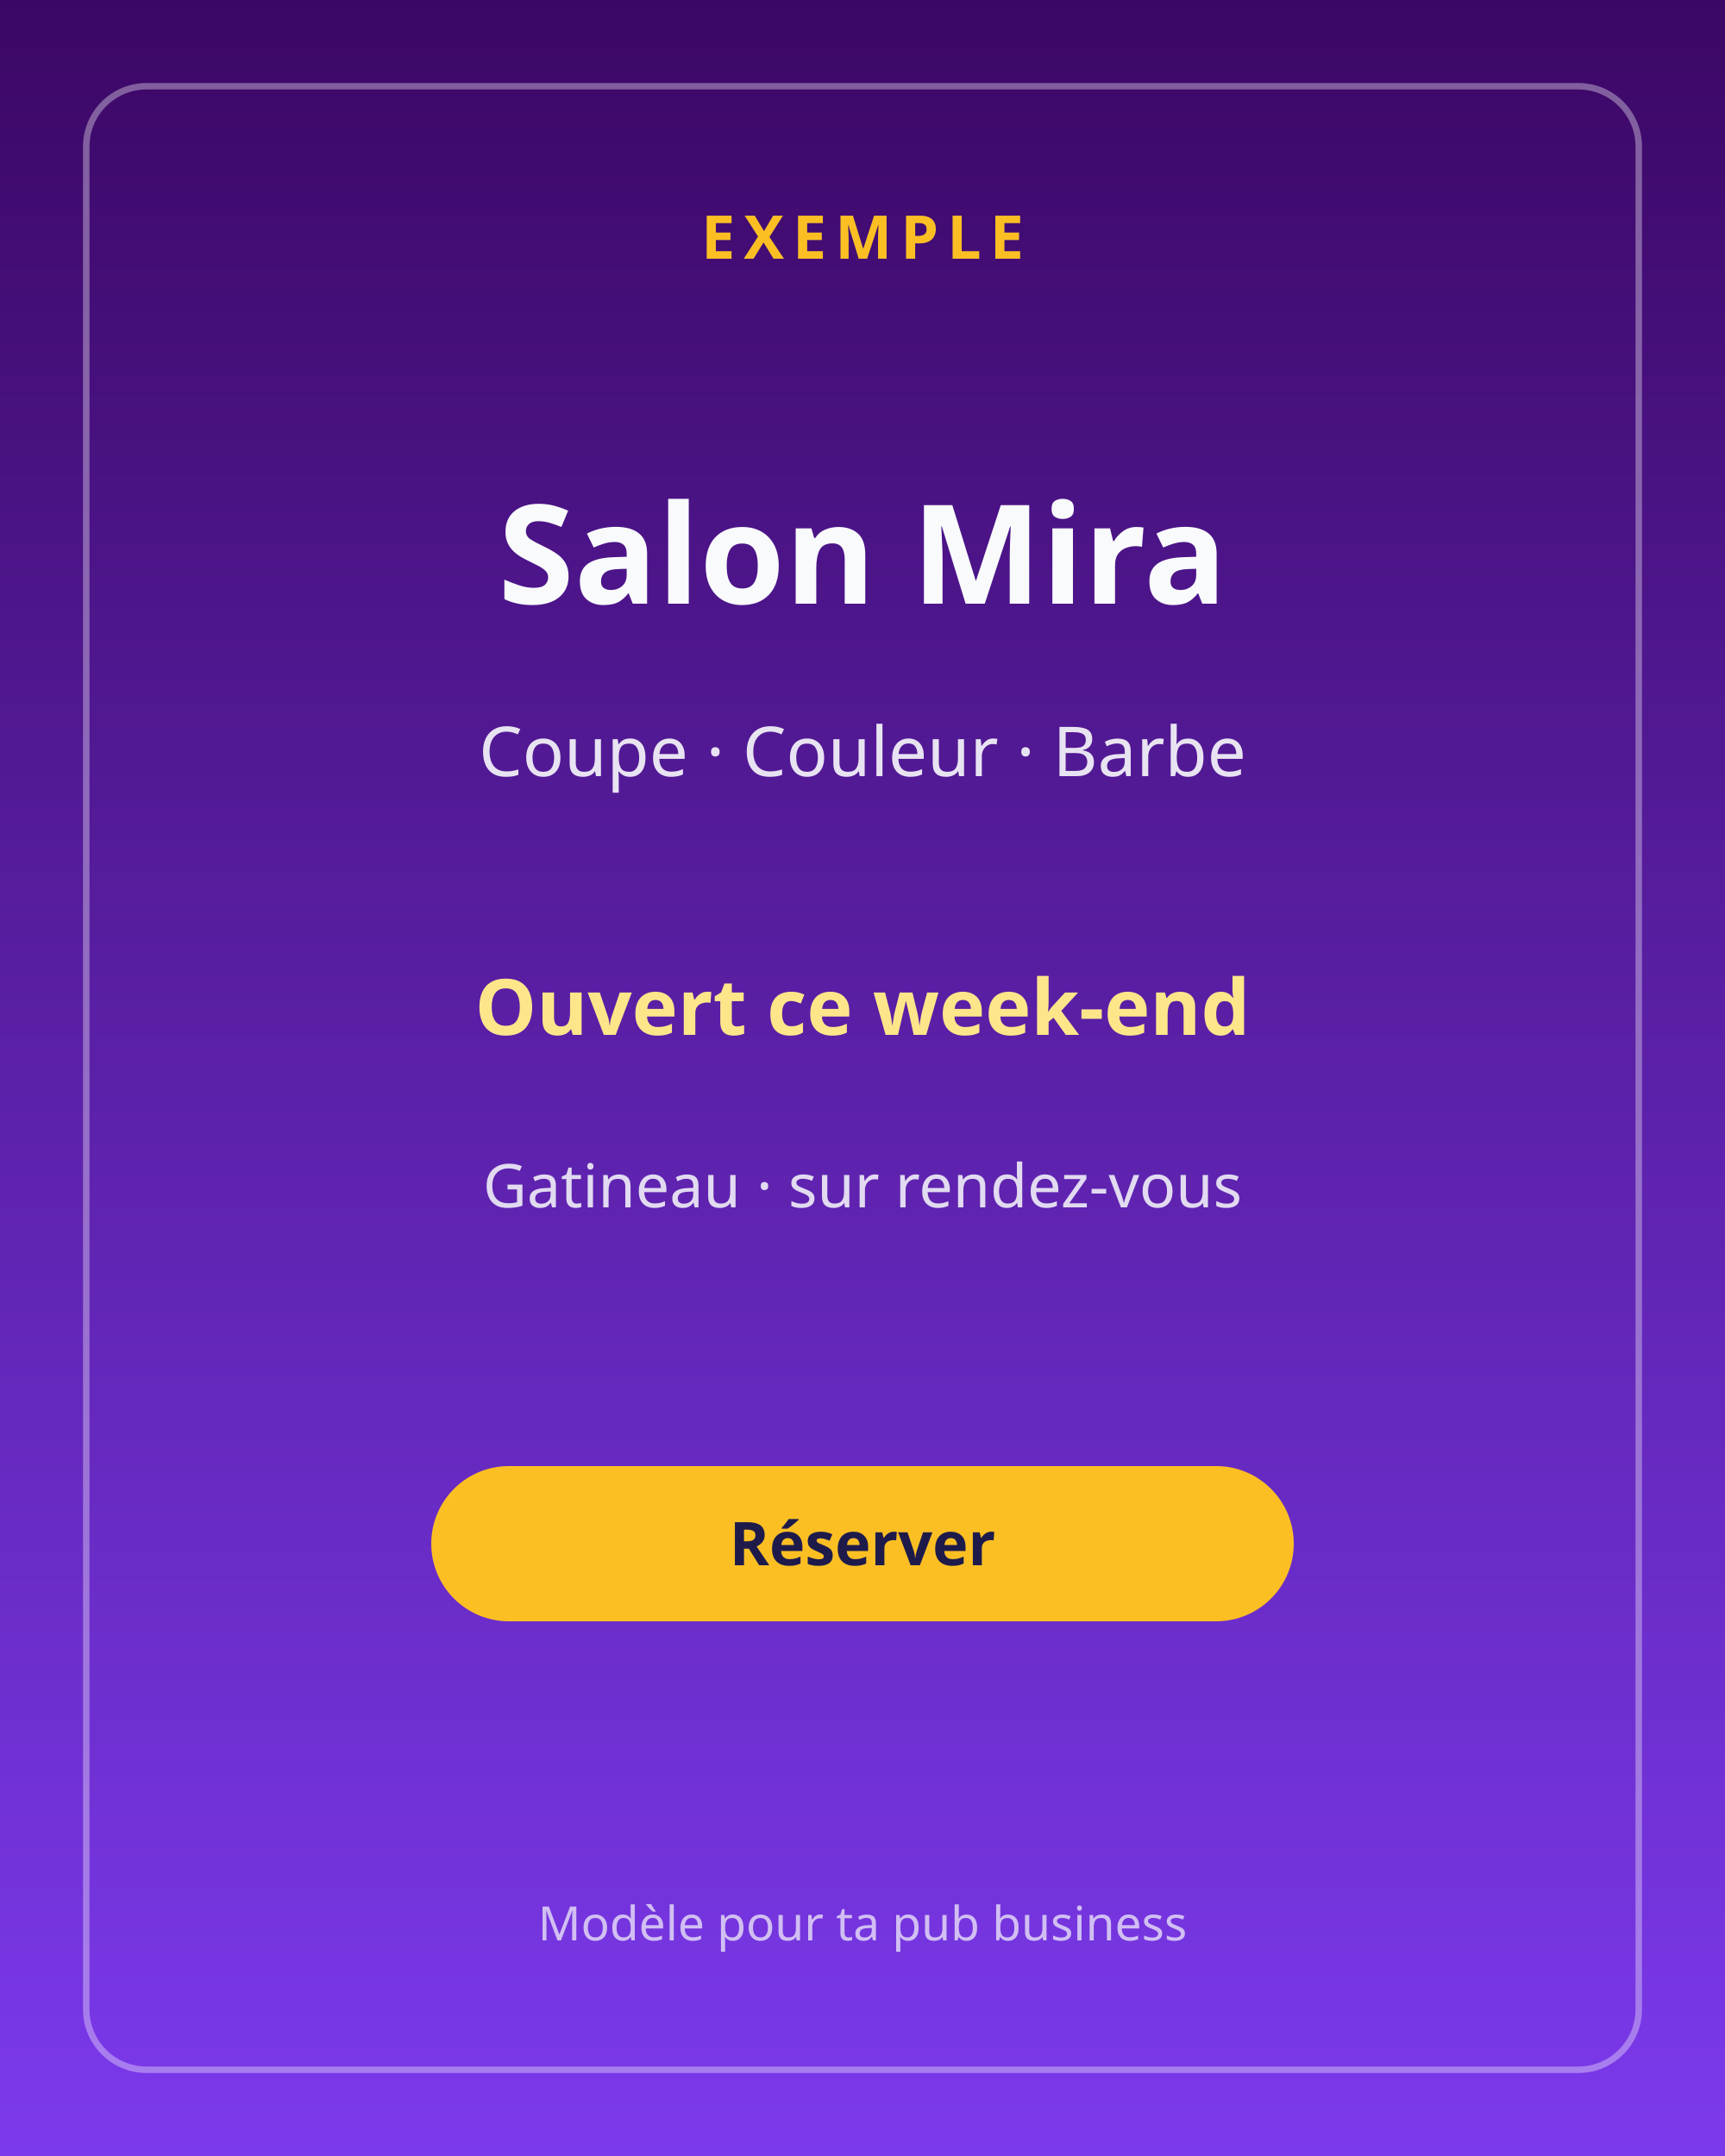
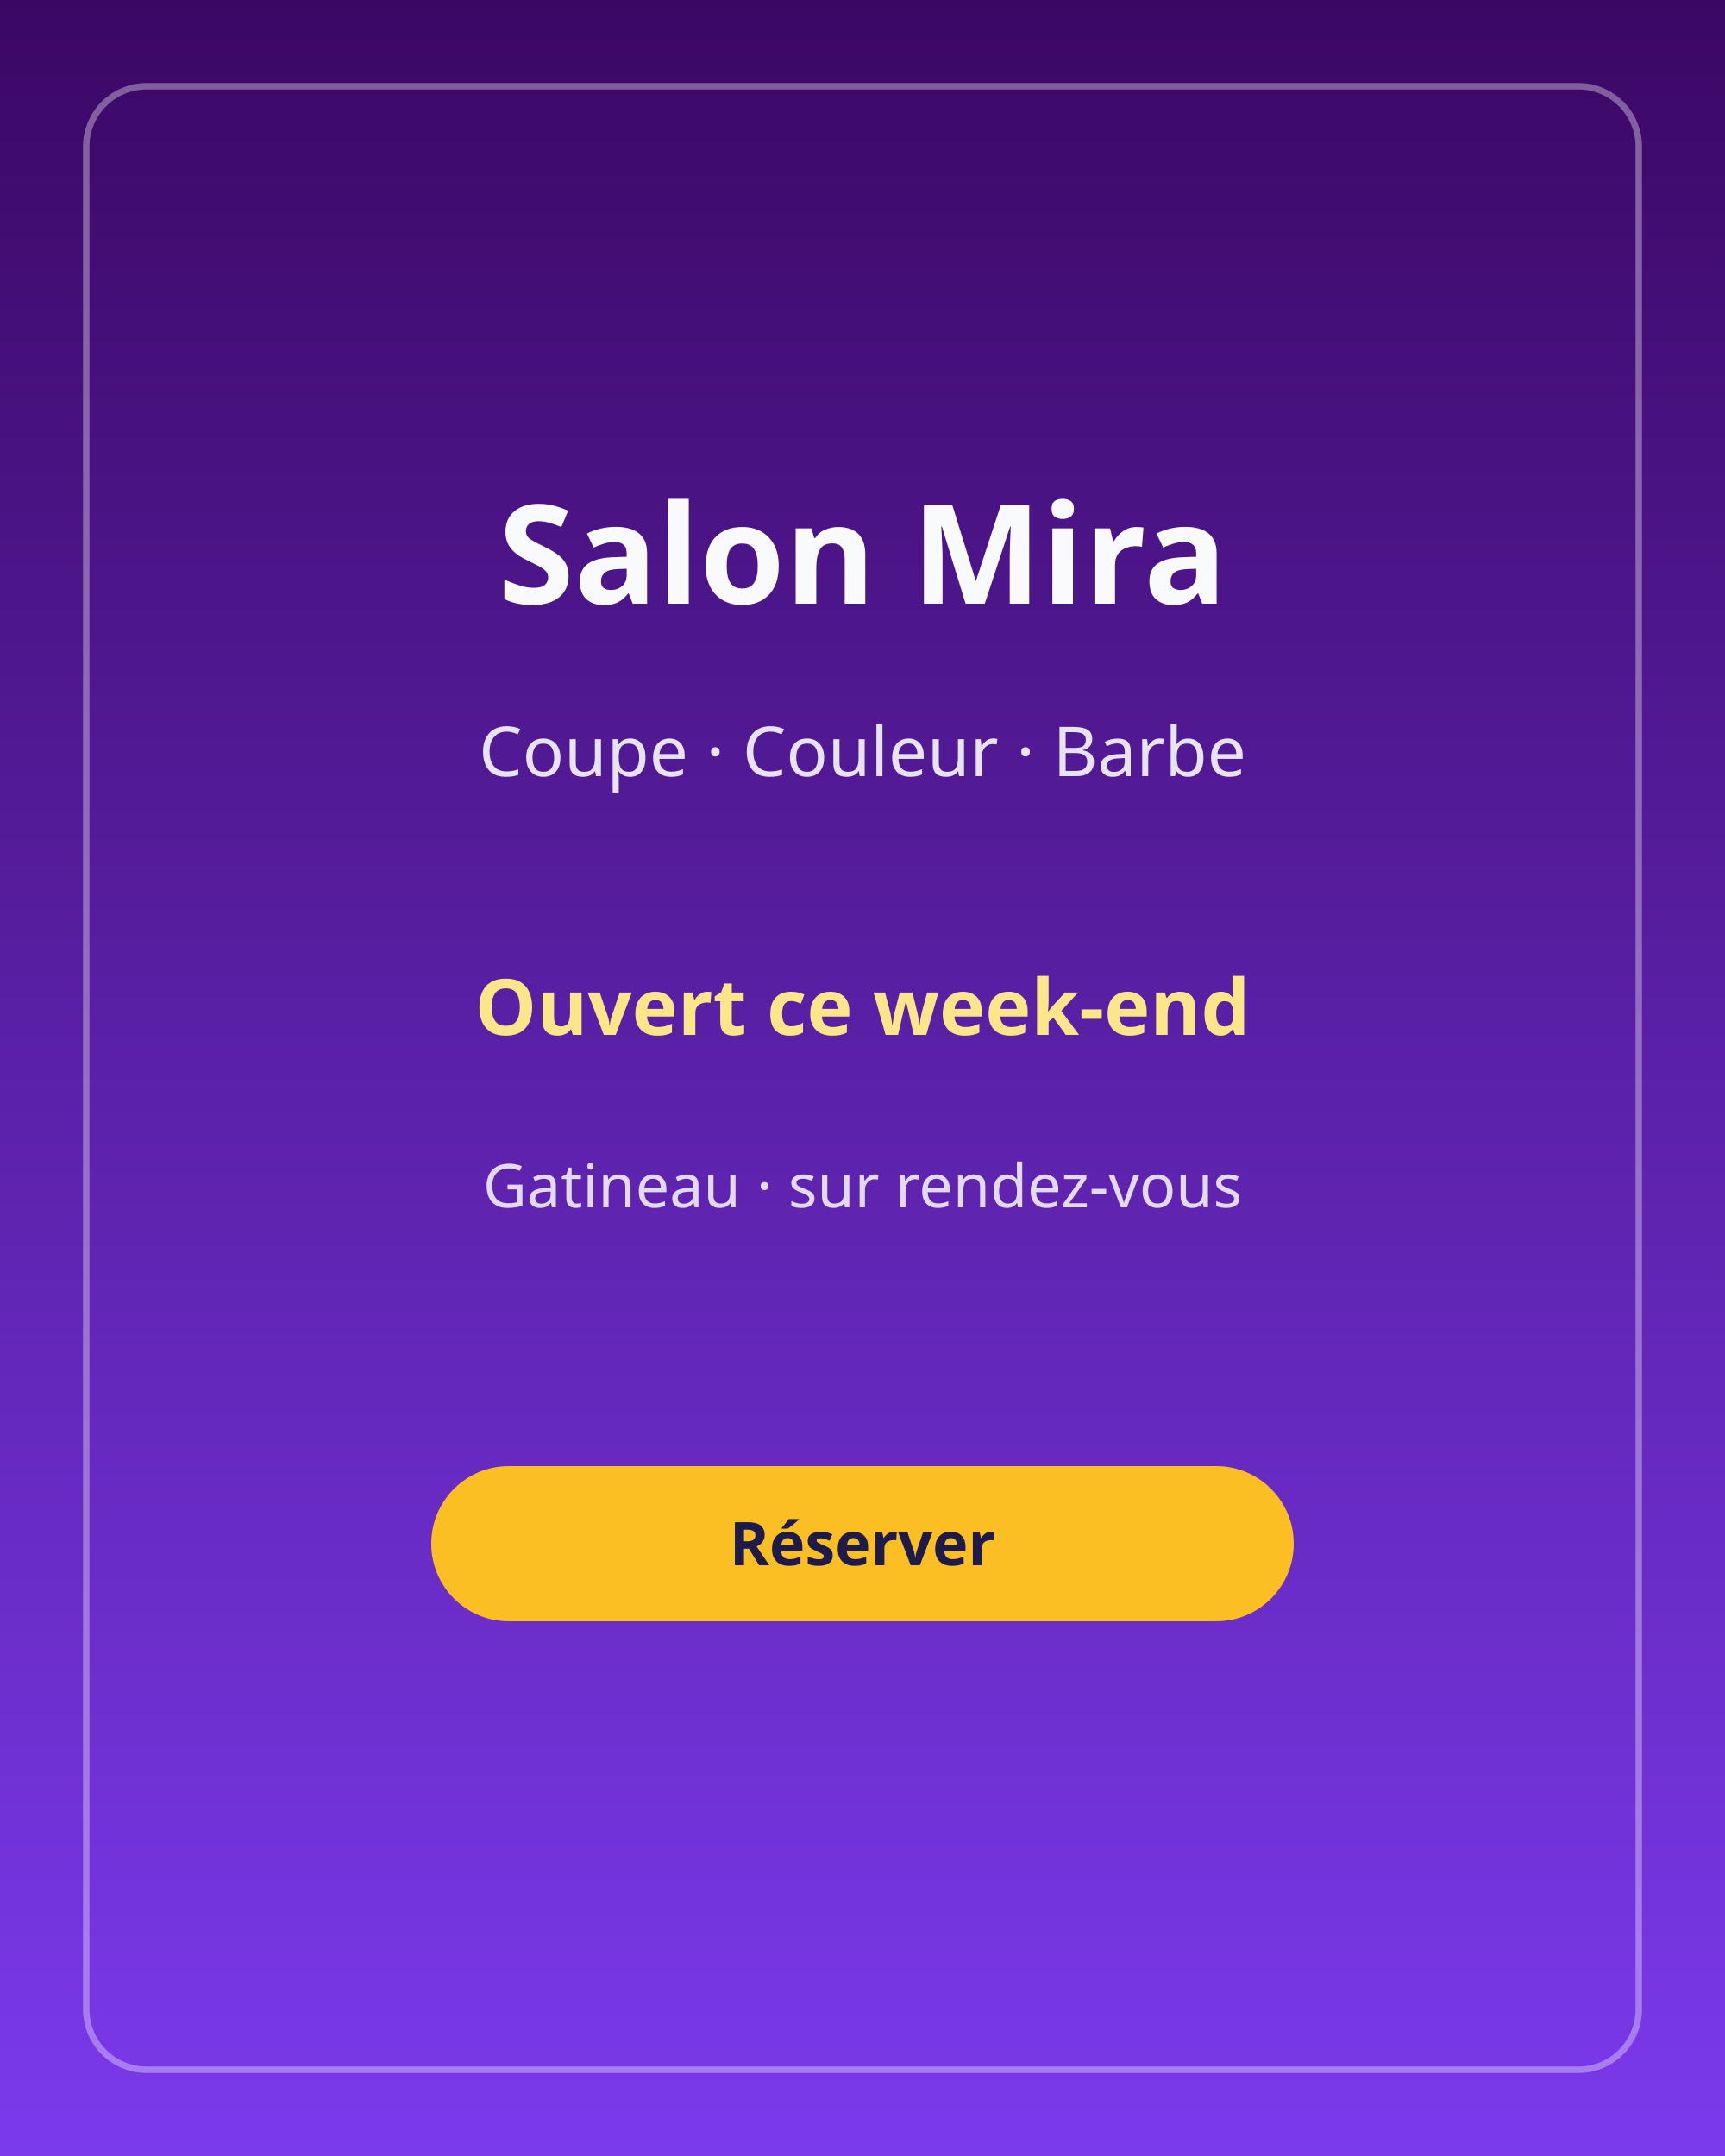
- <svg xmlns="http://www.w3.org/2000/svg" width="800" height="1000" viewBox="0 0 800 1000" role="img" aria-label="Exemple — Salon Mira">
+ <svg xmlns="http://www.w3.org/2000/svg" width="800" height="1000" viewBox="0 0 800 1000" role="img" aria-label=" Salon Mira">
  <defs>
    <linearGradient id="bg" x1="0" y1="0" x2="0" y2="1">
      <stop offset="0%" stop-color="#3b0764" />
      <stop offset="100%" stop-color="#7c3aed" />
    </linearGradient>
  </defs>
  <rect width="800" height="1000" fill="url(#bg)" />
  <rect x="40" y="40" width="720" height="920" rx="28" fill="none" stroke="rgba(255,255,255,0.35)" stroke-width="3" />
-   <text x="400" y="120" text-anchor="middle" font-family="system-ui,sans-serif" font-size="28" font-weight="700" fill="#fbbf24" letter-spacing="4">EXEMPLE</text>
  <text x="400" y="280" text-anchor="middle" font-family="system-ui,sans-serif" font-size="64" font-weight="800" fill="#f8fafc">Salon Mira</text>
  <text x="400" y="360" text-anchor="middle" font-family="system-ui,sans-serif" font-size="32" fill="rgba(248,250,252,0.9)">Coupe · Couleur · Barbe</text>
  <text x="400" y="480" text-anchor="middle" font-family="system-ui,sans-serif" font-size="36" font-weight="700" fill="#fde68a">Ouvert ce week-end</text>
  <text x="400" y="560" text-anchor="middle" font-family="system-ui,sans-serif" font-size="28" fill="rgba(248,250,252,0.85)">Gatineau · sur rendez-vous</text>
  <rect x="200" y="680" width="400" height="72" rx="36" fill="#fbbf24" />
  <text x="400" y="726" text-anchor="middle" font-family="system-ui,sans-serif" font-size="28" font-weight="800" fill="#1e1b4b">Réserver</text>
-   <text x="400" y="900" text-anchor="middle" font-family="system-ui,sans-serif" font-size="22" fill="rgba(248,250,252,0.7)">Modèle pour ta pub business</text>
</svg>
